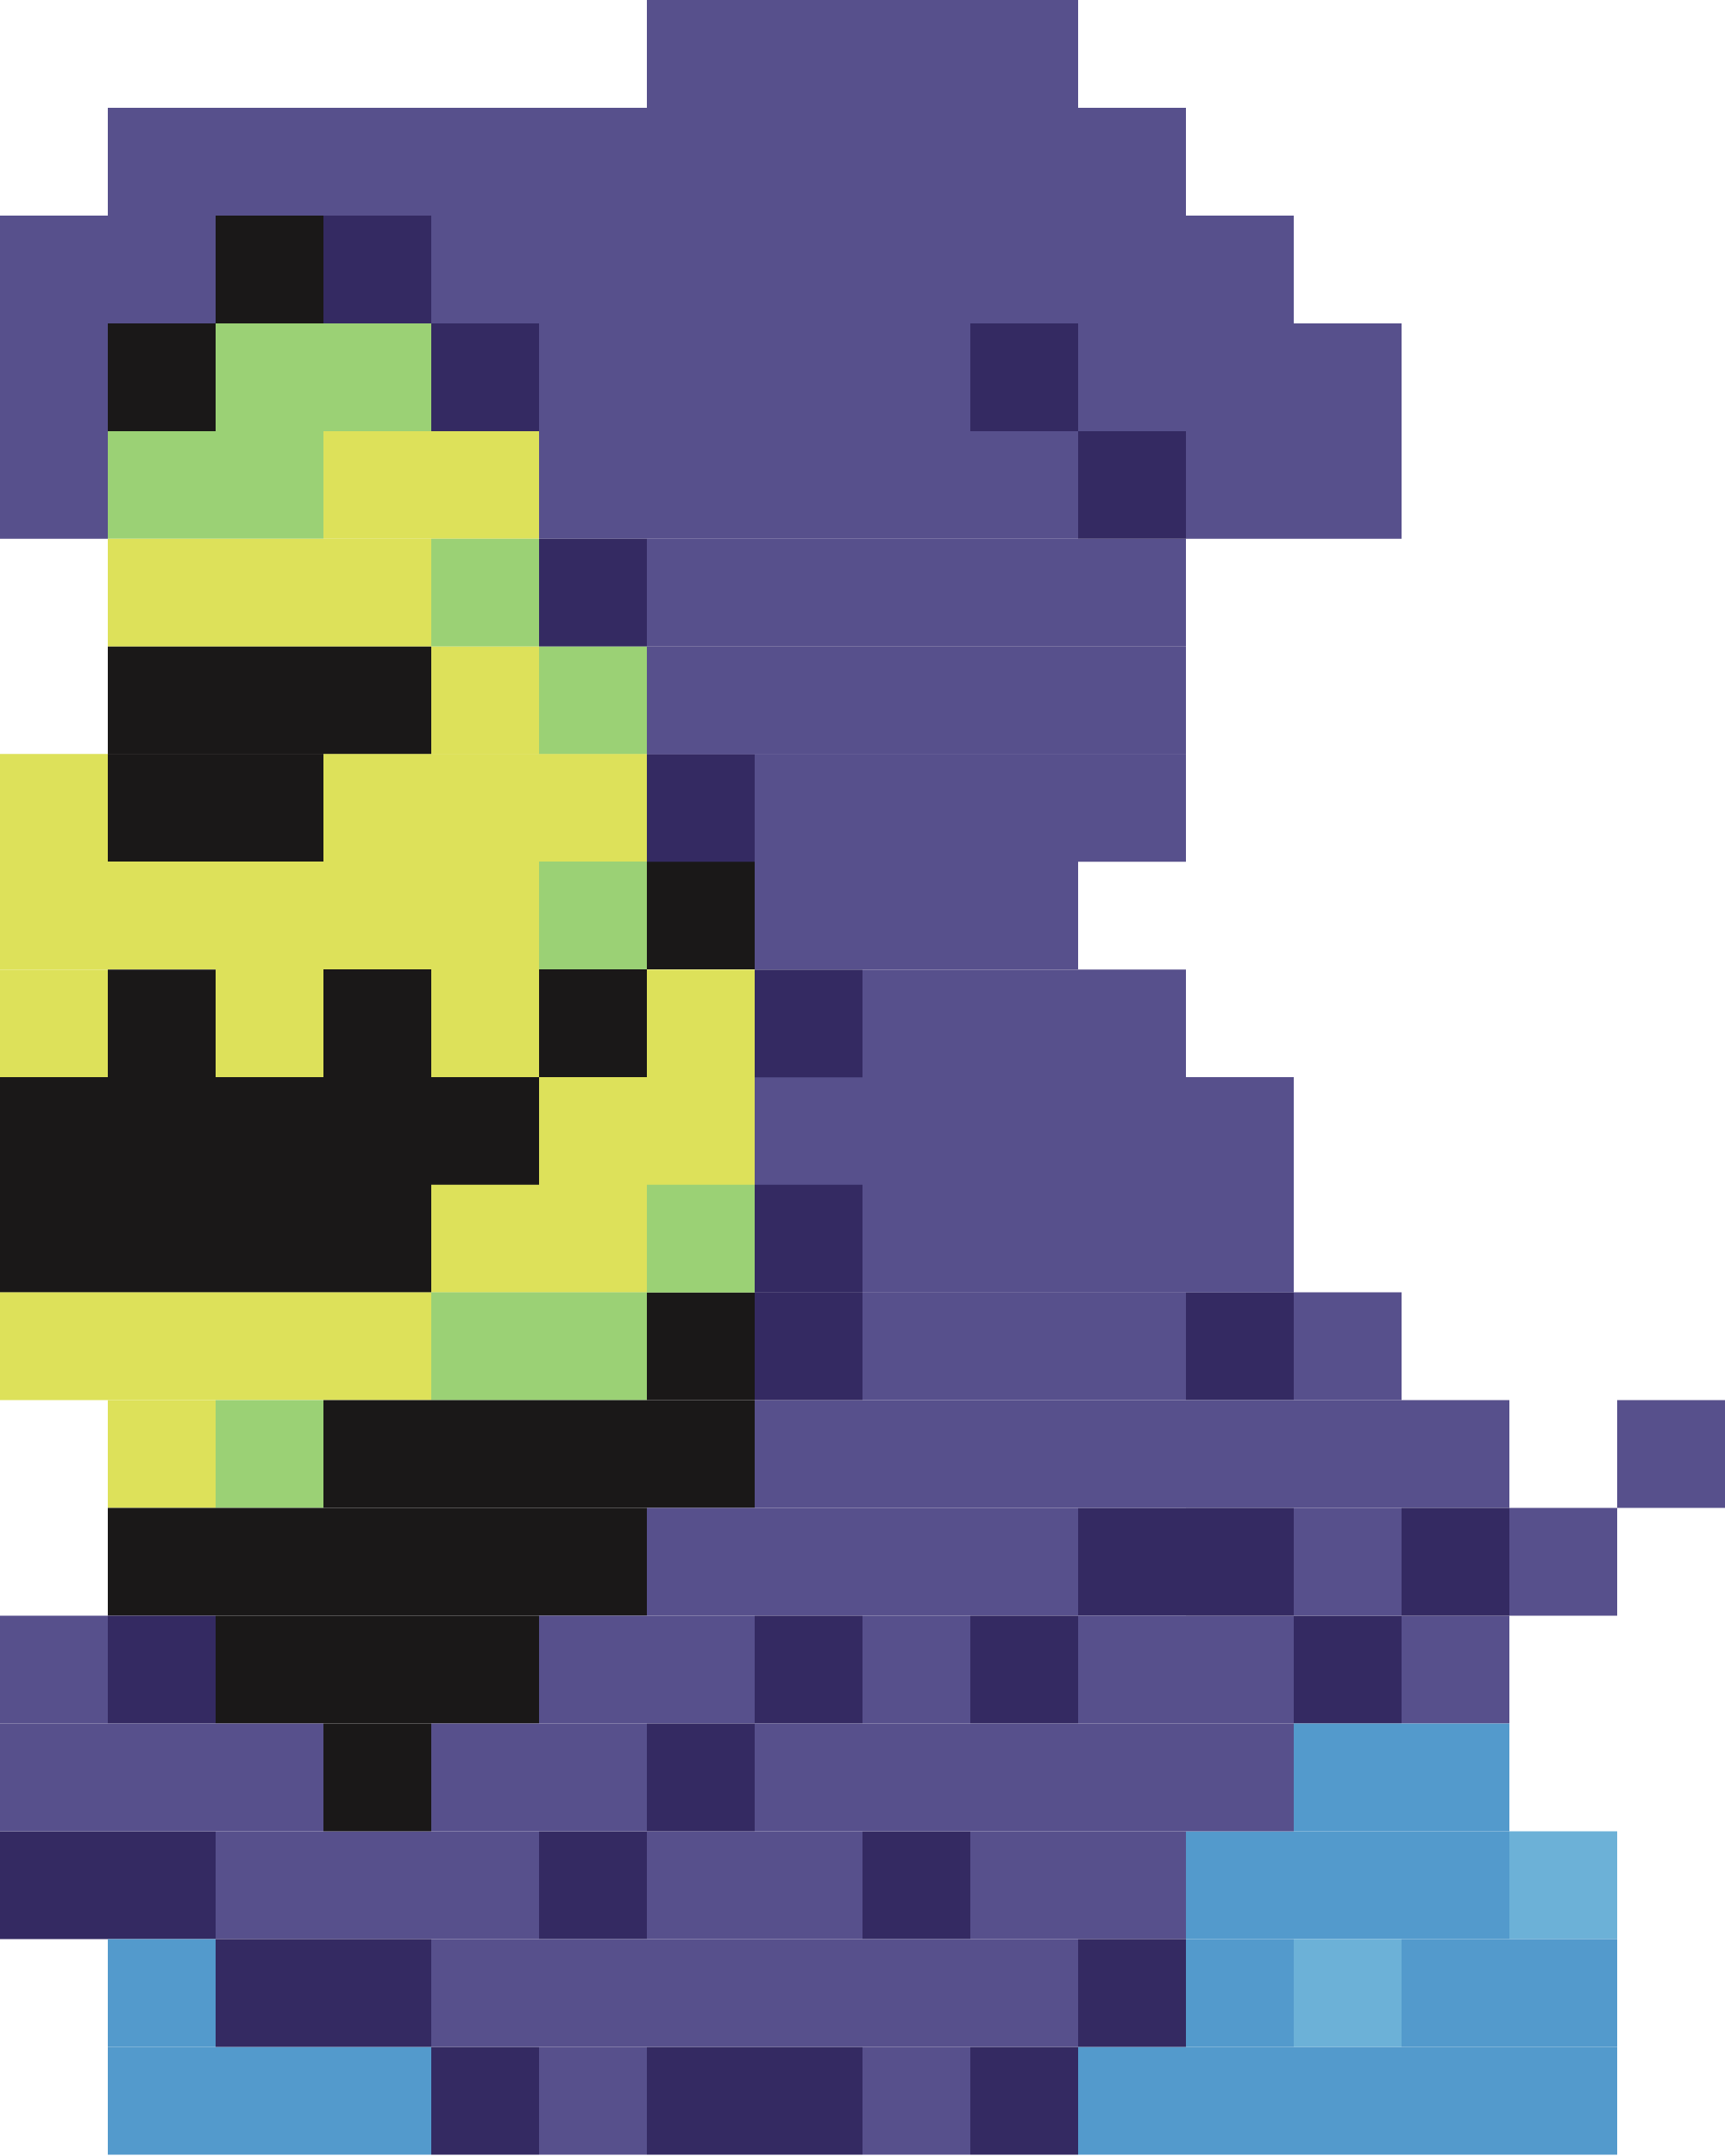
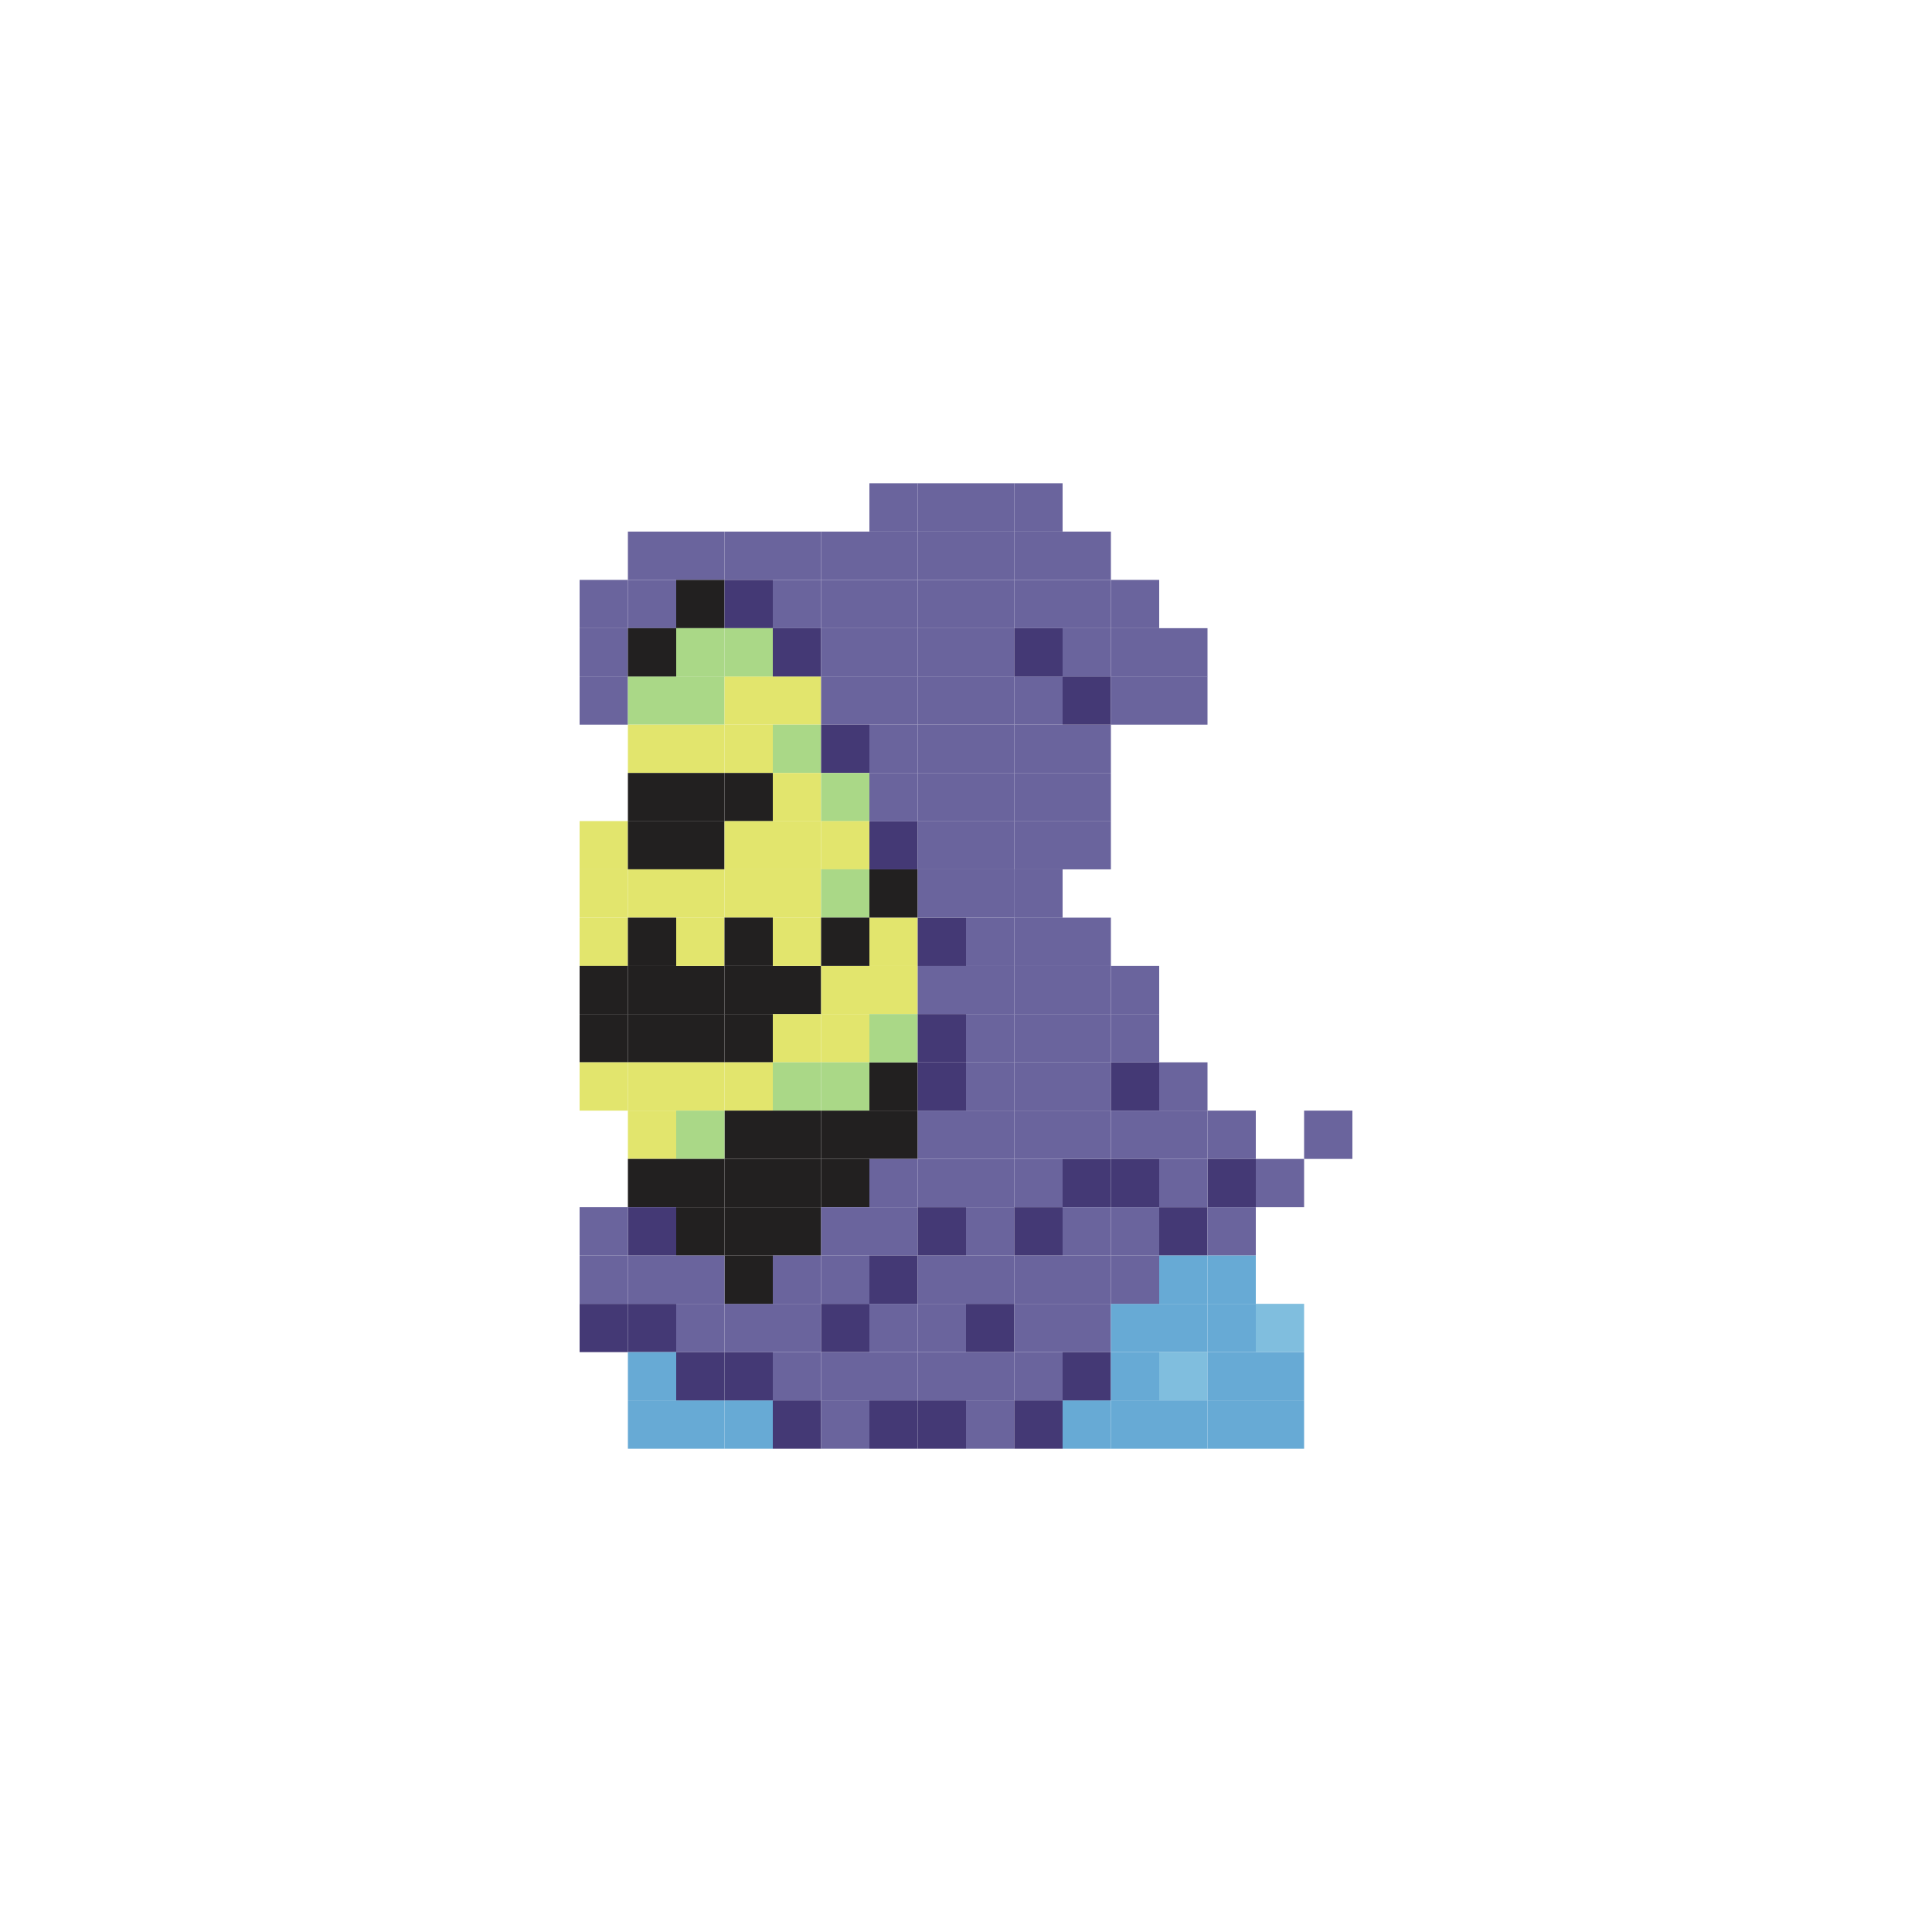
- <svg xmlns="http://www.w3.org/2000/svg" version="1.1" x="0px" y="0px" width="24px" height="30px" viewBox="0 0 24 30" enable-background="new 0 0 24 30" xml:space="preserve">
-   <defs>
- </defs>
-   <rect x="1.5" y="3" fill="#57508C" width="1.5" height="1.5" />
-   <rect x="1.5" y="1.5" fill="#57508C" width="1.5" height="1.5" />
-   <rect x="3" y="1.5" fill="#57508C" width="1.5" height="1.5" />
-   <rect x="4.5" y="1.5" fill="#57508C" width="1.5" height="1.5" />
-   <rect x="6" y="1.5" fill="#57508C" width="1.5" height="1.5" />
-   <rect x="3" y="3" fill="#1A1818" width="1.5" height="1.5" />
-   <rect x="4.5" y="3" fill="#342A62" width="1.5" height="1.5" />
-   <rect x="6" y="3" fill="#57508C" width="1.5" height="1.5" />
-   <rect y="5.997" fill="#57508C" width="1.5" height="1.5" />
-   <rect x="1.5" y="5.997" fill="#9BD175" width="1.5" height="1.5" />
-   <rect x="3" y="5.997" fill="#9BD175" width="1.5" height="1.5" />
-   <rect x="4.5" y="5.997" fill="#DDE15A" width="1.5" height="1.5" />
-   <rect x="6" y="5.997" fill="#DDE15A" width="1.5" height="1.5" />
-   <rect x="7.5" y="5.997" fill="#57508C" width="1.5" height="1.5" />
-   <rect x="1.5" y="7.497" fill="#DDE15A" width="1.5" height="1.5" />
-   <rect x="3" y="7.497" fill="#DDE15A" width="1.5" height="1.5" />
-   <rect x="4.5" y="7.497" fill="#DDE15A" width="1.5" height="1.5" />
-   <rect x="6" y="7.497" fill="#9BD175" width="1.5" height="1.5" />
-   <rect x="7.5" y="7.497" fill="#342A62" width="1.5" height="1.5" />
-   <rect x="1.5" y="8.997" fill="#1A1818" width="1.5" height="1.5" />
-   <rect y="10.491" fill="#DDE15A" width="1.5" height="1.5" />
-   <rect x="1.5" y="10.491" fill="#1A1818" width="1.5" height="1.5" />
-   <rect y="11.988" fill="#DDE15A" width="1.5" height="1.5" />
-   <rect x="1.5" y="11.988" fill="#DDE15A" width="1.5" height="1.5" />
-   <rect y="13.491" fill="#DDE15A" width="1.5" height="1.5" />
-   <rect x="1.5" y="13.491" fill="#1A1818" width="1.5" height="1.5" />
-   <rect y="14.988" fill="#1A1818" width="1.5" height="1.5" />
-   <rect x="1.5" y="14.988" fill="#1A1818" width="1.5" height="1.5" />
-   <rect x="4.5" y="14.988" fill="#1A1818" width="1.5" height="1.5" />
-   <rect x="3" y="14.988" fill="#1A1818" width="1.5" height="1.5" />
-   <rect x="6" y="14.988" fill="#1A1818" width="1.5" height="1.5" />
-   <rect x="9" y="14.988" fill="#DDE15A" width="1.5" height="1.5" />
-   <rect x="7.5" y="14.988" fill="#DDE15A" width="1.5" height="1.5" />
-   <rect x="4.5" y="16.485" fill="#1A1818" width="1.5" height="1.5" />
-   <rect x="3" y="16.485" fill="#1A1818" width="1.5" height="1.5" />
-   <rect x="1.5" y="16.485" fill="#1A1818" width="1.5" height="1.5" />
-   <rect y="16.485" fill="#1A1818" width="1.5" height="1.5" />
-   <rect x="6" y="16.485" fill="#DDE15A" width="1.5" height="1.5" />
-   <rect x="7.5" y="16.485" fill="#DDE15A" width="1.5" height="1.5" />
-   <rect x="4.5" y="17.982" fill="#DDE15A" width="1.5" height="1.5" />
-   <rect x="3" y="17.982" fill="#DDE15A" width="1.5" height="1.5" />
-   <rect x="1.5" y="17.982" fill="#DDE15A" width="1.5" height="1.5" />
-   <rect x="1.5" y="19.482" fill="#DDE15A" width="1.5" height="1.5" />
-   <rect y="17.982" fill="#DDE15A" width="1.5" height="1.5" />
-   <rect x="6" y="17.982" fill="#9BD175" width="1.5" height="1.5" />
-   <rect x="7.5" y="17.982" fill="#9BD175" width="1.5" height="1.5" />
-   <rect x="4.5" y="19.482" fill="#1A1818" width="1.5" height="1.5" />
-   <rect x="3" y="19.482" fill="#9BD175" width="1.5" height="1.5" />
-   <rect x="6" y="19.482" fill="#1A1818" width="1.5" height="1.5" />
-   <rect x="4.5" y="20.982" fill="#1A1818" width="1.5" height="1.5" />
-   <rect x="6" y="20.982" fill="#1A1818" width="1.5" height="1.5" />
-   <rect x="4.5" y="22.482" fill="#1A1818" width="1.5" height="1.5" />
-   <rect x="6" y="22.482" fill="#1A1818" width="1.5" height="1.5" />
-   <rect x="7.5" y="20.982" fill="#1A1818" width="1.5" height="1.5" />
-   <rect x="7.5" y="19.482" fill="#1A1818" width="1.5" height="1.5" />
-   <rect x="9" y="19.482" fill="#1A1818" width="1.5" height="1.5" />
-   <rect x="9" y="20.982" fill="#57508C" width="1.5" height="1.5" />
-   <rect x="10.5" y="20.982" fill="#57508C" width="1.5" height="1.5" />
-   <rect x="12" y="20.982" fill="#57508C" width="1.5" height="1.5" />
-   <rect x="10.5" y="19.482" fill="#57508C" width="1.5" height="1.5" />
-   <rect x="12" y="19.482" fill="#57508C" width="1.5" height="1.5" />
-   <rect x="13.5" y="20.982" fill="#57508C" width="1.5" height="1.5" />
-   <rect x="15" y="20.982" fill="#342A62" width="1.5" height="1.5" />
-   <rect x="13.5" y="19.482" fill="#57508C" width="1.5" height="1.5" />
-   <rect x="9" y="22.482" fill="#57508C" width="1.5" height="1.5" />
-   <rect x="7.5" y="22.482" fill="#57508C" width="1.5" height="1.5" />
-   <rect x="3" y="22.482" fill="#1A1818" width="1.5" height="1.5" />
-   <rect x="3" y="20.982" fill="#1A1818" width="1.5" height="1.5" />
-   <rect x="1.5" y="20.982" fill="#1A1818" width="1.5" height="1.5" />
-   <rect x="1.5" y="22.482" fill="#342A62" width="1.5" height="1.5" />
-   <rect x="10.5" y="22.482" fill="#342A62" width="1.5" height="1.5" />
-   <rect x="12" y="22.482" fill="#57508C" width="1.5" height="1.5" />
-   <rect x="13.5" y="22.482" fill="#342A62" width="1.5" height="1.5" />
-   <rect x="4.5" y="25.482" fill="#57508C" width="1.5" height="1.5" />
-   <rect x="6" y="25.482" fill="#57508C" width="1.5" height="1.5" />
-   <rect x="9" y="25.482" fill="#57508C" width="1.5" height="1.5" />
-   <rect x="7.5" y="25.482" fill="#342A62" width="1.5" height="1.5" />
-   <rect x="3" y="25.482" fill="#57508C" width="1.5" height="1.5" />
-   <rect x="1.5" y="25.482" fill="#342A62" width="1.5" height="1.5" />
-   <rect y="25.482" fill="#342A62" width="1.5" height="1.5" />
-   <rect x="10.5" y="25.482" fill="#57508C" width="1.5" height="1.5" />
-   <rect x="12" y="25.482" fill="#342A62" width="1.5" height="1.5" />
-   <rect x="13.5" y="25.482" fill="#57508C" width="1.5" height="1.5" />
-   <rect x="4.5" y="28.482" fill="#539ACC" width="1.5" height="1.5" />
-   <rect x="6" y="28.482" fill="#342A62" width="1.5" height="1.5" />
-   <rect x="9" y="28.482" fill="#342A62" width="1.5" height="1.5" />
-   <rect x="7.5" y="28.482" fill="#57508C" width="1.5" height="1.5" />
-   <rect x="3" y="28.482" fill="#539ACC" width="1.5" height="1.5" />
-   <rect x="1.5" y="28.482" fill="#539ACC" width="1.5" height="1.5" />
-   <rect x="10.5" y="28.482" fill="#342A62" width="1.5" height="1.5" />
-   <rect x="12" y="28.482" fill="#57508C" width="1.5" height="1.5" />
-   <rect x="13.5" y="28.482" fill="#342A62" width="1.5" height="1.5" />
-   <rect x="4.5" y="23.982" fill="#1A1818" width="1.5" height="1.5" />
-   <rect x="6" y="23.982" fill="#57508C" width="1.5" height="1.5" />
-   <rect x="9" y="23.982" fill="#342A62" width="1.5" height="1.5" />
-   <rect x="7.5" y="23.982" fill="#57508C" width="1.5" height="1.5" />
-   <rect x="3" y="23.982" fill="#57508C" width="1.5" height="1.5" />
-   <rect x="1.5" y="23.982" fill="#57508C" width="1.5" height="1.5" />
-   <rect y="23.982" fill="#57508C" width="1.5" height="1.5" />
-   <rect y="22.482" fill="#57508C" width="1.5" height="1.5" />
-   <rect x="10.5" y="23.982" fill="#57508C" width="1.5" height="1.5" />
-   <rect x="12" y="23.982" fill="#57508C" width="1.5" height="1.5" />
-   <rect x="13.5" y="23.982" fill="#57508C" width="1.5" height="1.5" />
-   <rect x="4.5" y="26.982" fill="#342A62" width="1.5" height="1.5" />
-   <rect x="6" y="26.982" fill="#57508C" width="1.5" height="1.5" />
-   <rect x="9" y="26.982" fill="#57508C" width="1.5" height="1.5" />
-   <rect x="7.5" y="26.982" fill="#57508C" width="1.5" height="1.5" />
-   <rect x="3" y="26.982" fill="#342A62" width="1.5" height="1.5" />
-   <rect x="1.5" y="26.982" fill="#539ACC" width="1.5" height="1.5" />
-   <rect x="10.5" y="26.982" fill="#57508C" width="1.5" height="1.5" />
-   <rect x="12" y="26.982" fill="#57508C" width="1.5" height="1.5" />
-   <rect x="13.5" y="26.982" fill="#57508C" width="1.5" height="1.5" />
-   <rect x="10.5" y="14.988" fill="#57508C" width="1.5" height="1.5" />
-   <rect x="9" y="13.491" fill="#DDE15A" width="1.5" height="1.5" />
-   <rect x="10.5" y="13.491" fill="#342A62" width="1.5" height="1.5" />
-   <rect x="9" y="17.982" fill="#1A1818" width="1.5" height="1.5" />
-   <rect x="10.5" y="17.982" fill="#342A62" width="1.5" height="1.5" />
-   <rect x="9" y="16.485" fill="#9BD175" width="1.5" height="1.5" />
-   <rect x="10.5" y="16.485" fill="#342A62" width="1.5" height="1.5" />
-   <rect x="12" y="14.988" fill="#57508C" width="1.5" height="1.5" />
-   <rect x="12" y="13.491" fill="#57508C" width="1.5" height="1.5" />
-   <rect x="12" y="17.982" fill="#57508C" width="1.5" height="1.5" />
-   <rect x="12" y="16.485" fill="#57508C" width="1.5" height="1.5" />
-   <rect x="9" y="11.988" fill="#1A1818" width="1.5" height="1.5" />
-   <rect x="10.5" y="11.988" fill="#57508C" width="1.5" height="1.5" />
-   <rect x="9" y="10.491" fill="#342A62" width="1.5" height="1.5" />
-   <rect x="10.5" y="10.491" fill="#57508C" width="1.5" height="1.5" />
-   <rect x="12" y="11.988" fill="#57508C" width="1.5" height="1.5" />
-   <rect x="13.5" y="14.988" fill="#57508C" width="1.5" height="1.5" />
-   <rect x="13.5" y="13.491" fill="#57508C" width="1.5" height="1.5" />
-   <rect x="13.5" y="17.982" fill="#57508C" width="1.5" height="1.5" />
-   <rect x="13.5" y="16.485" fill="#57508C" width="1.5" height="1.5" />
-   <rect x="13.5" y="11.988" fill="#57508C" width="1.5" height="1.5" />
-   <rect x="13.5" y="11.988" fill="#57508C" width="1.5" height="1.5" />
-   <rect x="13.5" y="10.491" fill="#57508C" width="1.5" height="1.5" />
-   <rect x="13.5" y="8.997" fill="#57508C" width="1.5" height="1.5" />
-   <rect x="15" y="19.482" fill="#57508C" width="1.5" height="1.5" />
-   <rect x="15" y="14.988" fill="#57508C" width="1.5" height="1.5" />
-   <rect x="15" y="13.491" fill="#57508C" width="1.5" height="1.5" />
-   <rect x="15" y="17.982" fill="#57508C" width="1.5" height="1.5" />
-   <rect x="15" y="16.485" fill="#57508C" width="1.5" height="1.5" />
-   <rect x="16.5" y="14.988" fill="#57508C" width="1.5" height="1.5" />
-   <rect x="16.5" y="17.982" fill="#342A62" width="1.5" height="1.5" />
-   <rect x="16.5" y="19.482" fill="#57508C" width="1.5" height="1.5" />
-   <rect x="18" y="17.982" fill="#57508C" width="1.5" height="1.5" />
-   <rect x="18" y="19.482" fill="#57508C" width="1.5" height="1.5" />
-   <rect x="15" y="22.482" fill="#57508C" width="1.5" height="1.5" />
-   <rect x="15" y="25.482" fill="#57508C" width="1.5" height="1.5" />
-   <rect x="15" y="28.482" fill="#539ACC" width="1.5" height="1.5" />
-   <rect x="15" y="23.982" fill="#57508C" width="1.5" height="1.5" />
-   <rect x="18" y="22.482" fill="#342A62" width="1.5" height="1.5" />
-   <rect x="18" y="25.482" fill="#539ACC" width="1.5" height="1.5" />
-   <rect x="18" y="23.982" fill="#539ACC" width="1.5" height="1.5" />
-   <rect x="15" y="26.982" fill="#342A62" width="1.5" height="1.5" />
-   <rect x="18" y="28.482" fill="#539ACC" width="1.5" height="1.5" />
-   <rect x="18" y="26.982" fill="#6CB1D7" width="1.5" height="1.5" />
-   <rect x="16.5" y="22.482" fill="#57508C" width="1.5" height="1.5" />
-   <rect x="16.5" y="25.482" fill="#539ACC" width="1.5" height="1.5" />
-   <rect x="16.5" y="23.982" fill="#57508C" width="1.5" height="1.5" />
-   <rect x="16.5" y="28.482" fill="#539ACC" width="1.5" height="1.5" />
-   <rect x="16.5" y="26.982" fill="#539ACC" width="1.5" height="1.5" />
-   <rect x="19.5" y="22.482" fill="#57508C" width="1.5" height="1.5" />
-   <rect x="19.5" y="23.982" fill="#539ACC" width="1.5" height="1.5" />
-   <rect x="19.5" y="25.482" fill="#539ACC" width="1.5" height="1.5" />
-   <rect x="19.5" y="28.482" fill="#539ACC" width="1.5" height="1.5" />
-   <rect x="19.5" y="26.982" fill="#539ACC" width="1.5" height="1.5" />
-   <rect x="21" y="25.482" fill="#6CB1D7" width="1.5" height="1.5" />
-   <rect x="21" y="28.482" fill="#539ACC" width="1.5" height="1.5" />
-   <rect x="21" y="26.982" fill="#539ACC" width="1.5" height="1.5" />
-   <rect x="19.5" y="19.482" fill="#57508C" width="1.5" height="1.5" />
-   <rect x="19.5" y="20.982" fill="#342A62" width="1.5" height="1.5" />
-   <rect x="21" y="20.982" fill="#57508C" width="1.5" height="1.5" />
-   <rect x="22.5" y="19.482" fill="#57508C" width="1.5" height="1.5" />
-   <rect x="16.5" y="20.982" fill="#342A62" width="1.5" height="1.5" />
-   <rect x="18" y="20.982" fill="#57508C" width="1.5" height="1.5" />
-   <rect x="16.5" y="16.485" fill="#57508C" width="1.5" height="1.5" />
-   <rect x="12" y="10.491" fill="#57508C" width="1.5" height="1.5" />
-   <rect x="12" y="8.997" fill="#57508C" width="1.5" height="1.5" />
-   <rect x="12" y="7.497" fill="#57508C" width="1.5" height="1.5" />
-   <rect x="12" y="5.997" fill="#57508C" width="1.5" height="1.5" />
-   <rect x="3" y="8.997" fill="#1A1818" width="1.5" height="1.5" />
-   <rect x="4.5" y="8.997" fill="#1A1818" width="1.5" height="1.5" />
-   <rect x="6" y="8.997" fill="#DDE15A" width="1.5" height="1.5" />
-   <rect x="7.5" y="8.997" fill="#9BD175" width="1.5" height="1.5" />
-   <rect x="3" y="10.491" fill="#1A1818" width="1.5" height="1.5" />
-   <rect x="4.5" y="10.491" fill="#DDE15A" width="1.5" height="1.5" />
-   <rect x="6" y="10.491" fill="#DDE15A" width="1.5" height="1.5" />
-   <rect x="7.5" y="10.491" fill="#DDE15A" width="1.5" height="1.5" />
-   <rect x="3" y="11.988" fill="#DDE15A" width="1.5" height="1.5" />
-   <rect x="4.5" y="11.988" fill="#DDE15A" width="1.5" height="1.5" />
-   <rect x="6" y="11.988" fill="#DDE15A" width="1.5" height="1.5" />
-   <rect x="7.5" y="11.988" fill="#9BD175" width="1.5" height="1.5" />
-   <rect x="3" y="13.488" fill="#DDE15A" width="1.5" height="1.5" />
-   <rect x="4.5" y="13.488" fill="#1A1818" width="1.5" height="1.5" />
-   <rect x="6" y="13.488" fill="#DDE15A" width="1.5" height="1.5" />
-   <rect x="7.5" y="13.488" fill="#1A1818" width="1.5" height="1.5" />
-   <rect x="9" y="5.997" fill="#57508C" width="1.5" height="1.5" />
-   <rect x="10.5" y="5.997" fill="#57508C" width="1.5" height="1.5" />
-   <rect y="4.5" fill="#57508C" width="1.5" height="1.5" />
-   <rect y="3" fill="#57508C" width="1.5" height="1.5" />
-   <rect x="1.5" y="4.5" fill="#1A1818" width="1.5" height="1.5" />
-   <rect x="3" y="4.5" fill="#9BD175" width="1.5" height="1.5" />
-   <rect x="4.5" y="4.5" fill="#9BD175" width="1.5" height="1.5" />
-   <rect x="6" y="4.5" fill="#342A62" width="1.5" height="1.5" />
-   <rect x="7.5" y="4.5" fill="#57508C" width="1.5" height="1.5" />
-   <rect x="9" y="4.5" fill="#57508C" width="1.5" height="1.5" />
-   <rect x="7.5" y="3" fill="#57508C" width="1.5" height="1.5" />
-   <rect x="9" y="3" fill="#57508C" width="1.5" height="1.5" />
-   <rect x="9" y="1.5" fill="#57508C" width="1.5" height="1.5" />
-   <rect x="7.5" y="1.5" fill="#57508C" width="1.5" height="1.5" />
-   <rect x="10.5" y="1.5" fill="#57508C" width="1.5" height="1.5" />
-   <rect x="10.5" y="3" fill="#57508C" width="1.5" height="1.5" />
-   <rect x="10.5" y="4.5" fill="#57508C" width="1.5" height="1.5" />
-   <rect x="12" y="1.5" fill="#57508C" width="1.5" height="1.5" />
-   <rect x="12" y="3" fill="#57508C" width="1.5" height="1.5" />
-   <rect x="12" y="4.5" fill="#57508C" width="1.5" height="1.5" />
-   <rect x="13.5" y="7.497" fill="#57508C" width="1.5" height="1.5" />
-   <rect x="13.5" y="5.997" fill="#57508C" width="1.5" height="1.5" />
-   <rect x="15" y="10.491" fill="#57508C" width="1.5" height="1.5" />
-   <rect x="15" y="8.997" fill="#57508C" width="1.5" height="1.5" />
-   <rect x="15" y="7.497" fill="#57508C" width="1.5" height="1.5" />
-   <rect x="15" y="5.997" fill="#342A62" width="1.5" height="1.5" />
-   <rect x="13.5" y="4.5" fill="#342A62" width="1.5" height="1.5" />
-   <rect x="13.5" y="1.5" fill="#57508C" width="1.5" height="1.5" />
-   <rect x="12" fill="#57508C" width="1.5" height="1.5" />
-   <rect x="10.5" fill="#57508C" width="1.5" height="1.5" />
-   <rect x="9" fill="#57508C" width="1.5" height="1.5" />
-   <rect x="13.5" fill="#57508C" width="1.5" height="1.5" />
-   <rect x="15" y="1.5" fill="#57508C" width="1.5" height="1.5" />
-   <rect x="13.5" y="3" fill="#57508C" width="1.5" height="1.5" />
-   <rect x="15" y="3" fill="#57508C" width="1.5" height="1.5" />
-   <rect x="15" y="4.5" fill="#57508C" width="1.5" height="1.5" />
-   <rect x="16.5" y="3" fill="#57508C" width="1.5" height="1.5" />
-   <rect x="16.5" y="4.5" fill="#57508C" width="1.5" height="1.5" />
-   <rect x="18" y="4.5" fill="#57508C" width="1.5" height="1.5" />
-   <rect x="18" y="5.997" fill="#57508C" width="1.5" height="1.5" />
-   <rect x="16.5" y="5.997" fill="#57508C" width="1.5" height="1.5" />
-   <rect x="9" y="7.497" fill="#57508C" width="1.5" height="1.5" />
-   <rect x="10.5" y="7.497" fill="#57508C" width="1.5" height="1.5" />
-   <rect x="9" y="8.997" fill="#57508C" width="1.5" height="1.5" />
-   <rect x="10.5" y="8.997" fill="#57508C" width="1.5" height="1.5" />
+ <svg xmlns="http://www.w3.org/2000/svg" version="1.1" id="Layer_1" x="0px" y="0px" width="300px" height="300px" viewBox="0 0 300 300" enable-background="new 0 0 300 300" xml:space="preserve">
+   <g>
+     <rect x="97.5" y="90.044" fill="#6A649D" width="7.5" height="7.5" />
+     <rect x="97.5" y="82.544" fill="#6A649D" width="7.5" height="7.5" />
+     <rect x="105" y="82.544" fill="#6A649D" width="7.5" height="7.5" />
+     <rect x="112.5" y="82.544" fill="#6A649D" width="7.5" height="7.5" />
+     <rect x="120" y="82.544" fill="#6A649D" width="7.5" height="7.5" />
+     <rect x="105" y="90.044" fill="#222020" width="7.5" height="7.5" />
+     <rect x="112.5" y="90.044" fill="#443975" width="7.5" height="7.5" />
+     <rect x="120" y="90.044" fill="#6A649D" width="7.5" height="7.5" />
+     <rect x="90" y="105.024" fill="#6A649D" width="7.5" height="7.5" />
+     <rect x="97.5" y="105.024" fill="#AAD887" width="7.5" height="7.5" />
+     <rect x="105" y="105.024" fill="#AAD887" width="7.5" height="7.5" />
+     <rect x="112.5" y="105.024" fill="#E2E56D" width="7.5" height="7.5" />
+     <rect x="120" y="105.024" fill="#E2E56D" width="7.5" height="7.5" />
+     <rect x="127.5" y="105.024" fill="#6A649D" width="7.5" height="7.5" />
+     <rect x="97.5" y="112.524" fill="#E2E56D" width="7.5" height="7.5" />
+     <rect x="105" y="112.524" fill="#E2E56D" width="7.5" height="7.5" />
+     <rect x="112.5" y="112.524" fill="#E2E56D" width="7.5" height="7.5" />
+     <rect x="120" y="112.524" fill="#AAD887" width="7.5" height="7.5" />
+     <rect x="127.5" y="112.524" fill="#443975" width="7.5" height="7.5" />
+     <rect x="97.5" y="120.024" fill="#222020" width="7.5" height="7.5" />
+     <rect x="90" y="127.495" fill="#E2E56D" width="7.5" height="7.5" />
+     <rect x="97.5" y="127.495" fill="#222020" width="7.5" height="7.5" />
+     <rect x="90" y="134.985" fill="#E2E56D" width="7.5" height="7.5" />
+     <rect x="97.5" y="134.985" fill="#E2E56D" width="7.5" height="7.5" />
+     <rect x="90" y="142.495" fill="#E2E56D" width="7.5" height="7.5" />
+     <rect x="97.5" y="142.495" fill="#222020" width="7.5" height="7.5" />
+     <rect x="90" y="149.985" fill="#222020" width="7.5" height="7.5" />
+     <rect x="97.5" y="149.985" fill="#222020" width="7.5" height="7.5" />
+     <rect x="112.5" y="149.985" fill="#222020" width="7.5" height="7.5" />
+     <rect x="105" y="149.985" fill="#222020" width="7.5" height="7.5" />
+     <rect x="120" y="149.985" fill="#222020" width="7.5" height="7.5" />
+     <rect x="135" y="149.985" fill="#E2E56D" width="7.5" height="7.5" />
+     <rect x="127.5" y="149.985" fill="#E2E56D" width="7.5" height="7.5" />
+     <rect x="112.5" y="157.466" fill="#222020" width="7.5" height="7.5" />
+     <rect x="105" y="157.466" fill="#222020" width="7.5" height="7.5" />
+     <rect x="97.5" y="157.466" fill="#222020" width="7.5" height="7.5" />
+     <rect x="90" y="157.466" fill="#222020" width="7.5" height="7.5" />
+     <rect x="120" y="157.466" fill="#E2E56D" width="7.5" height="7.5" />
+     <rect x="127.5" y="157.466" fill="#E2E56D" width="7.5" height="7.5" />
+     <rect x="112.5" y="164.956" fill="#E2E56D" width="7.5" height="7.5" />
+     <rect x="105" y="164.956" fill="#E2E56D" width="7.5" height="7.5" />
+     <rect x="97.5" y="164.956" fill="#E2E56D" width="7.5" height="7.5" />
+     <rect x="97.5" y="172.456" fill="#E2E56D" width="7.5" height="7.5" />
+     <rect x="90" y="164.956" fill="#E2E56D" width="7.5" height="7.5" />
+     <rect x="120" y="164.956" fill="#AAD887" width="7.5" height="7.5" />
+     <rect x="127.5" y="164.956" fill="#AAD887" width="7.5" height="7.5" />
+     <rect x="112.5" y="172.456" fill="#222020" width="7.5" height="7.5" />
+     <rect x="105" y="172.456" fill="#AAD887" width="7.5" height="7.5" />
+     <rect x="120" y="172.456" fill="#222020" width="7.5" height="7.5" />
+     <rect x="112.5" y="179.956" fill="#222020" width="7.5" height="7.5" />
+     <rect x="120" y="179.956" fill="#222020" width="7.5" height="7.5" />
+     <rect x="112.5" y="187.456" fill="#222020" width="7.5" height="7.5" />
+     <rect x="120" y="187.456" fill="#222020" width="7.5" height="7.5" />
+     <rect x="127.5" y="179.956" fill="#222020" width="7.5" height="7.5" />
+     <rect x="127.5" y="172.456" fill="#222020" width="7.5" height="7.5" />
+     <rect x="135" y="172.456" fill="#222020" width="7.5" height="7.5" />
+     <rect x="135" y="179.956" fill="#6A649D" width="7.5" height="7.5" />
+     <rect x="142.5" y="179.956" fill="#6A649D" width="7.5" height="7.5" />
+     <rect x="150" y="179.956" fill="#6A649D" width="7.5" height="7.5" />
+     <rect x="142.5" y="172.456" fill="#6A649D" width="7.5" height="7.5" />
+     <rect x="150" y="172.456" fill="#6A649D" width="7.5" height="7.5" />
+     <rect x="157.5" y="179.956" fill="#6A649D" width="7.5" height="7.5" />
+     <rect x="165" y="179.956" fill="#443975" width="7.5" height="7.5" />
+     <rect x="157.5" y="172.456" fill="#6A649D" width="7.5" height="7.5" />
+     <rect x="135" y="187.456" fill="#6A649D" width="7.5" height="7.5" />
+     <rect x="127.5" y="187.456" fill="#6A649D" width="7.5" height="7.5" />
+     <rect x="105" y="187.456" fill="#222020" width="7.5" height="7.5" />
+     <rect x="105" y="179.956" fill="#222020" width="7.5" height="7.5" />
+     <rect x="97.5" y="179.956" fill="#222020" width="7.5" height="7.5" />
+     <rect x="97.5" y="187.456" fill="#443975" width="7.5" height="7.5" />
+     <rect x="142.5" y="187.456" fill="#443975" width="7.5" height="7.5" />
+     <rect x="150" y="187.456" fill="#6A649D" width="7.5" height="7.5" />
+     <rect x="157.5" y="187.456" fill="#443975" width="7.5" height="7.5" />
+     <rect x="112.5" y="202.456" fill="#6A649D" width="7.5" height="7.5" />
+     <rect x="120" y="202.456" fill="#6A649D" width="7.5" height="7.5" />
+     <rect x="135" y="202.456" fill="#6A649D" width="7.5" height="7.5" />
+     <rect x="127.5" y="202.456" fill="#443975" width="7.5" height="7.5" />
+     <rect x="105" y="202.456" fill="#6A649D" width="7.5" height="7.5" />
+     <rect x="97.5" y="202.456" fill="#443975" width="7.5" height="7.5" />
+     <rect x="90" y="202.456" fill="#443975" width="7.5" height="7.5" />
+     <rect x="142.5" y="202.456" fill="#6A649D" width="7.5" height="7.5" />
+     <rect x="150" y="202.456" fill="#443975" width="7.5" height="7.5" />
+     <rect x="157.5" y="202.456" fill="#6A649D" width="7.5" height="7.5" />
+     <rect x="112.5" y="217.456" fill="#67AAD5" width="7.5" height="7.5" />
+     <rect x="120" y="217.456" fill="#443975" width="7.5" height="7.5" />
+     <rect x="135" y="217.456" fill="#443975" width="7.5" height="7.5" />
+     <rect x="127.5" y="217.456" fill="#6A649D" width="7.5" height="7.5" />
+     <rect x="105" y="217.456" fill="#67AAD5" width="7.5" height="7.5" />
+     <rect x="97.5" y="217.456" fill="#67AAD5" width="7.5" height="7.5" />
+     <rect x="142.5" y="217.456" fill="#443975" width="7.5" height="7.5" />
+     <rect x="150" y="217.456" fill="#6A649D" width="7.5" height="7.5" />
+     <rect x="157.5" y="217.456" fill="#443975" width="7.5" height="7.5" />
+     <rect x="112.5" y="194.956" fill="#222020" width="7.5" height="7.5" />
+     <rect x="120" y="194.956" fill="#6A649D" width="7.5" height="7.5" />
+     <rect x="135" y="194.956" fill="#443975" width="7.5" height="7.5" />
+     <rect x="127.5" y="194.956" fill="#6A649D" width="7.5" height="7.5" />
+     <rect x="105" y="194.956" fill="#6A649D" width="7.5" height="7.5" />
+     <rect x="97.5" y="194.956" fill="#6A649D" width="7.5" height="7.5" />
+     <rect x="90" y="194.956" fill="#6A649D" width="7.5" height="7.5" />
+     <rect x="90" y="187.456" fill="#6A649D" width="7.5" height="7.5" />
+     <rect x="142.5" y="194.956" fill="#6A649D" width="7.5" height="7.5" />
+     <rect x="150" y="194.956" fill="#6A649D" width="7.5" height="7.5" />
+     <rect x="157.5" y="194.956" fill="#6A649D" width="7.5" height="7.5" />
+     <rect x="112.5" y="209.956" fill="#443975" width="7.5" height="7.5" />
+     <rect x="120" y="209.956" fill="#6A649D" width="7.5" height="7.5" />
+     <rect x="135" y="209.956" fill="#6A649D" width="7.5" height="7.5" />
+     <rect x="127.5" y="209.956" fill="#6A649D" width="7.5" height="7.5" />
+     <rect x="105" y="209.956" fill="#443975" width="7.5" height="7.5" />
+     <rect x="97.5" y="209.956" fill="#67AAD5" width="7.5" height="7.5" />
+     <rect x="142.5" y="209.956" fill="#6A649D" width="7.5" height="7.5" />
+     <rect x="150" y="209.956" fill="#6A649D" width="7.5" height="7.5" />
+     <rect x="157.5" y="209.956" fill="#6A649D" width="7.5" height="7.5" />
+     <rect x="142.5" y="149.985" fill="#6A649D" width="7.5" height="7.5" />
+     <rect x="135" y="142.495" fill="#E2E56D" width="7.5" height="7.5" />
+     <rect x="142.5" y="142.495" fill="#443975" width="7.5" height="7.5" />
+     <rect x="135" y="164.956" fill="#222020" width="7.5" height="7.5" />
+     <rect x="142.5" y="164.956" fill="#443975" width="7.5" height="7.5" />
+     <rect x="135" y="157.466" fill="#AAD887" width="7.5" height="7.5" />
+     <rect x="142.5" y="157.466" fill="#443975" width="7.5" height="7.5" />
+     <rect x="150" y="149.985" fill="#6A649D" width="7.5" height="7.5" />
+     <rect x="150" y="142.495" fill="#6A649D" width="7.5" height="7.5" />
+     <rect x="150" y="164.956" fill="#6A649D" width="7.5" height="7.5" />
+     <rect x="150" y="157.466" fill="#6A649D" width="7.5" height="7.5" />
+     <rect x="135" y="134.985" fill="#222020" width="7.5" height="7.5" />
+     <rect x="142.5" y="134.985" fill="#6A649D" width="7.5" height="7.5" />
+     <rect x="135" y="127.495" fill="#443975" width="7.5" height="7.5" />
+     <rect x="142.5" y="127.495" fill="#6A649D" width="7.5" height="7.5" />
+     <rect x="150" y="134.985" fill="#6A649D" width="7.5" height="7.5" />
+     <rect x="157.5" y="149.985" fill="#6A649D" width="7.5" height="7.5" />
+     <rect x="157.5" y="142.495" fill="#6A649D" width="7.5" height="7.5" />
+     <rect x="157.5" y="164.956" fill="#6A649D" width="7.5" height="7.5" />
+     <rect x="157.5" y="157.466" fill="#6A649D" width="7.5" height="7.5" />
+     <rect x="157.5" y="134.985" fill="#6A649D" width="7.5" height="7.5" />
+     <rect x="157.5" y="134.985" fill="#6A649D" width="7.5" height="7.5" />
+     <rect x="157.5" y="127.495" fill="#6A649D" width="7.5" height="7.5" />
+     <rect x="157.5" y="120.024" fill="#6A649D" width="7.5" height="7.5" />
+     <rect x="165" y="172.456" fill="#6A649D" width="7.5" height="7.5" />
+     <rect x="165" y="149.985" fill="#6A649D" width="7.5" height="7.5" />
+     <rect x="165" y="142.495" fill="#6A649D" width="7.5" height="7.5" />
+     <rect x="165" y="164.956" fill="#6A649D" width="7.5" height="7.5" />
+     <rect x="165" y="157.466" fill="#6A649D" width="7.5" height="7.5" />
+     <rect x="172.5" y="149.985" fill="#6A649D" width="7.5" height="7.5" />
+     <rect x="172.5" y="164.956" fill="#443975" width="7.5" height="7.5" />
+     <rect x="172.5" y="172.456" fill="#6A649D" width="7.5" height="7.5" />
+     <rect x="180" y="164.956" fill="#6A649D" width="7.5" height="7.5" />
+     <rect x="180" y="172.456" fill="#6A649D" width="7.5" height="7.5" />
+     <rect x="165" y="187.456" fill="#6A649D" width="7.5" height="7.5" />
+     <rect x="165" y="202.456" fill="#6A649D" width="7.5" height="7.5" />
+     <rect x="165" y="217.456" fill="#67AAD5" width="7.5" height="7.5" />
+     <rect x="165" y="194.956" fill="#6A649D" width="7.5" height="7.5" />
+     <rect x="180" y="187.456" fill="#443975" width="7.5" height="7.5" />
+     <rect x="180" y="202.456" fill="#67AAD5" width="7.5" height="7.5" />
+     <rect x="180" y="194.956" fill="#67AAD5" width="7.5" height="7.5" />
+     <rect x="165" y="209.956" fill="#443975" width="7.5" height="7.5" />
+     <rect x="180" y="217.456" fill="#67AAD5" width="7.5" height="7.5" />
+     <rect x="180" y="209.956" fill="#80BEDE" width="7.5" height="7.5" />
+     <rect x="172.5" y="187.456" fill="#6A649D" width="7.5" height="7.5" />
+     <rect x="172.5" y="202.456" fill="#67AAD5" width="7.5" height="7.5" />
+     <rect x="172.5" y="194.956" fill="#6A649D" width="7.5" height="7.5" />
+     <rect x="172.5" y="217.456" fill="#67AAD5" width="7.5" height="7.5" />
+     <rect x="172.5" y="209.956" fill="#67AAD5" width="7.5" height="7.5" />
+     <rect x="187.5" y="187.456" fill="#6A649D" width="7.5" height="7.5" />
+     <rect x="187.5" y="194.956" fill="#67AAD5" width="7.5" height="7.5" />
+     <g>
+       <rect x="187.5" y="202.456" fill="#67AAD5" width="7.5" height="7.5" />
+       <rect x="187.5" y="217.456" fill="#67AAD5" width="7.5" height="7.5" />
+       <rect x="187.5" y="209.956" fill="#67AAD5" width="7.5" height="7.5" />
+     </g>
+     <rect x="195" y="202.456" fill="#80BEDE" width="7.5" height="7.5" />
+     <rect x="195" y="217.456" fill="#67AAD5" width="7.5" height="7.5" />
+     <rect x="195" y="209.956" fill="#67AAD5" width="7.5" height="7.5" />
+     <rect x="187.5" y="172.456" fill="#6A649D" width="7.5" height="7.5" />
+     <rect x="187.5" y="179.956" fill="#443975" width="7.5" height="7.5" />
+     <rect x="195" y="179.956" fill="#6A649D" width="7.5" height="7.5" />
+     <rect x="202.5" y="172.456" fill="#6A649D" width="7.5" height="7.5" />
+     <rect x="172.5" y="179.956" fill="#443975" width="7.5" height="7.5" />
+     <rect x="180" y="179.956" fill="#6A649D" width="7.5" height="7.5" />
+     <rect x="172.5" y="157.466" fill="#6A649D" width="7.5" height="7.5" />
+     <rect x="150" y="127.495" fill="#6A649D" width="7.5" height="7.5" />
+     <rect x="150" y="120.024" fill="#6A649D" width="7.5" height="7.5" />
+     <rect x="150" y="112.524" fill="#6A649D" width="7.5" height="7.5" />
+     <rect x="150" y="105.024" fill="#6A649D" width="7.5" height="7.5" />
+     <rect x="105" y="120.024" fill="#222020" width="7.5" height="7.5" />
+     <rect x="112.5" y="120.024" fill="#222020" width="7.5" height="7.5" />
+     <rect x="120" y="120.024" fill="#E2E56D" width="7.5" height="7.5" />
+     <rect x="127.5" y="120.024" fill="#AAD887" width="7.5" height="7.5" />
+     <rect x="105" y="127.495" fill="#222020" width="7.5" height="7.5" />
+     <rect x="112.5" y="127.495" fill="#E2E56D" width="7.5" height="7.5" />
+     <rect x="120" y="127.495" fill="#E2E56D" width="7.5" height="7.5" />
+     <rect x="127.5" y="127.495" fill="#E2E56D" width="7.5" height="7.5" />
+     <rect x="105" y="134.985" fill="#E2E56D" width="7.5" height="7.5" />
+     <rect x="112.5" y="134.985" fill="#E2E56D" width="7.5" height="7.5" />
+     <rect x="120" y="134.985" fill="#E2E56D" width="7.5" height="7.5" />
+     <rect x="127.5" y="134.985" fill="#AAD887" width="7.5" height="7.5" />
+     <rect x="105" y="142.485" fill="#E2E56D" width="7.5" height="7.5" />
+     <rect x="112.5" y="142.485" fill="#222020" width="7.5" height="7.5" />
+     <rect x="120" y="142.485" fill="#E2E56D" width="7.5" height="7.5" />
+     <rect x="127.5" y="142.485" fill="#222020" width="7.5" height="7.5" />
+     <rect x="135" y="105.024" fill="#6A649D" width="7.5" height="7.5" />
+     <rect x="142.5" y="105.024" fill="#6A649D" width="7.5" height="7.5" />
+     <rect x="90" y="97.544" fill="#6A649D" width="7.5" height="7.5" />
+     <rect x="90" y="90.044" fill="#6A649D" width="7.5" height="7.5" />
+     <rect x="97.5" y="97.544" fill="#222020" width="7.5" height="7.5" />
+     <rect x="105" y="97.544" fill="#AAD887" width="7.5" height="7.5" />
+     <rect x="112.5" y="97.544" fill="#AAD887" width="7.5" height="7.5" />
+     <rect x="120" y="97.544" fill="#443975" width="7.5" height="7.5" />
+     <rect x="127.5" y="97.544" fill="#6A649D" width="7.5" height="7.5" />
+     <rect x="135" y="97.544" fill="#6A649D" width="7.5" height="7.5" />
+     <rect x="127.5" y="90.044" fill="#6A649D" width="7.5" height="7.5" />
+     <rect x="135" y="90.044" fill="#6A649D" width="7.5" height="7.5" />
+     <rect x="135" y="82.544" fill="#6A649D" width="7.5" height="7.5" />
+     <rect x="127.5" y="82.544" fill="#6A649D" width="7.5" height="7.5" />
+     <rect x="142.5" y="82.544" fill="#6A649D" width="7.5" height="7.5" />
+     <rect x="142.5" y="90.044" fill="#6A649D" width="7.5" height="7.5" />
+     <rect x="142.5" y="97.544" fill="#6A649D" width="7.5" height="7.5" />
+     <rect x="150" y="82.544" fill="#6A649D" width="7.5" height="7.5" />
+     <rect x="150" y="90.044" fill="#6A649D" width="7.5" height="7.5" />
+     <rect x="150" y="97.544" fill="#6A649D" width="7.5" height="7.5" />
+     <rect x="157.5" y="112.524" fill="#6A649D" width="7.5" height="7.5" />
+     <rect x="157.5" y="105.024" fill="#6A649D" width="7.5" height="7.5" />
+     <rect x="165" y="127.495" fill="#6A649D" width="7.5" height="7.5" />
+     <rect x="165" y="120.024" fill="#6A649D" width="7.5" height="7.5" />
+     <rect x="165" y="112.524" fill="#6A649D" width="7.5" height="7.5" />
+     <rect x="165" y="105.024" fill="#443975" width="7.5" height="7.5" />
+     <rect x="157.5" y="97.544" fill="#443975" width="7.5" height="7.5" />
+     <rect x="157.5" y="82.544" fill="#6A649D" width="7.5" height="7.5" />
+     <rect x="150" y="75.044" fill="#6A649D" width="7.5" height="7.5" />
+     <rect x="142.5" y="75.044" fill="#6A649D" width="7.5" height="7.5" />
+     <rect x="135" y="75.044" fill="#6A649D" width="7.5" height="7.5" />
+     <rect x="157.5" y="75.044" fill="#6A649D" width="7.5" height="7.5" />
+     <rect x="165" y="82.544" fill="#6A649D" width="7.5" height="7.5" />
+     <rect x="157.5" y="90.044" fill="#6A649D" width="7.5" height="7.5" />
+     <rect x="165" y="90.044" fill="#6A649D" width="7.5" height="7.5" />
+     <rect x="165" y="97.544" fill="#6A649D" width="7.5" height="7.5" />
+     <rect x="172.5" y="90.044" fill="#6A649D" width="7.5" height="7.5" />
+     <rect x="172.5" y="97.544" fill="#6A649D" width="7.5" height="7.5" />
+     <rect x="180" y="97.544" fill="#6A649D" width="7.5" height="7.5" />
+     <rect x="180" y="105.024" fill="#6A649D" width="7.5" height="7.5" />
+     <rect x="172.5" y="105.024" fill="#6A649D" width="7.5" height="7.5" />
+     <rect x="135" y="112.524" fill="#6A649D" width="7.5" height="7.5" />
+     <rect x="142.5" y="112.524" fill="#6A649D" width="7.5" height="7.5" />
+     <rect x="135" y="120.024" fill="#6A649D" width="7.5" height="7.5" />
+     <rect x="142.5" y="120.024" fill="#6A649D" width="7.5" height="7.5" />
+   </g>
</svg>
